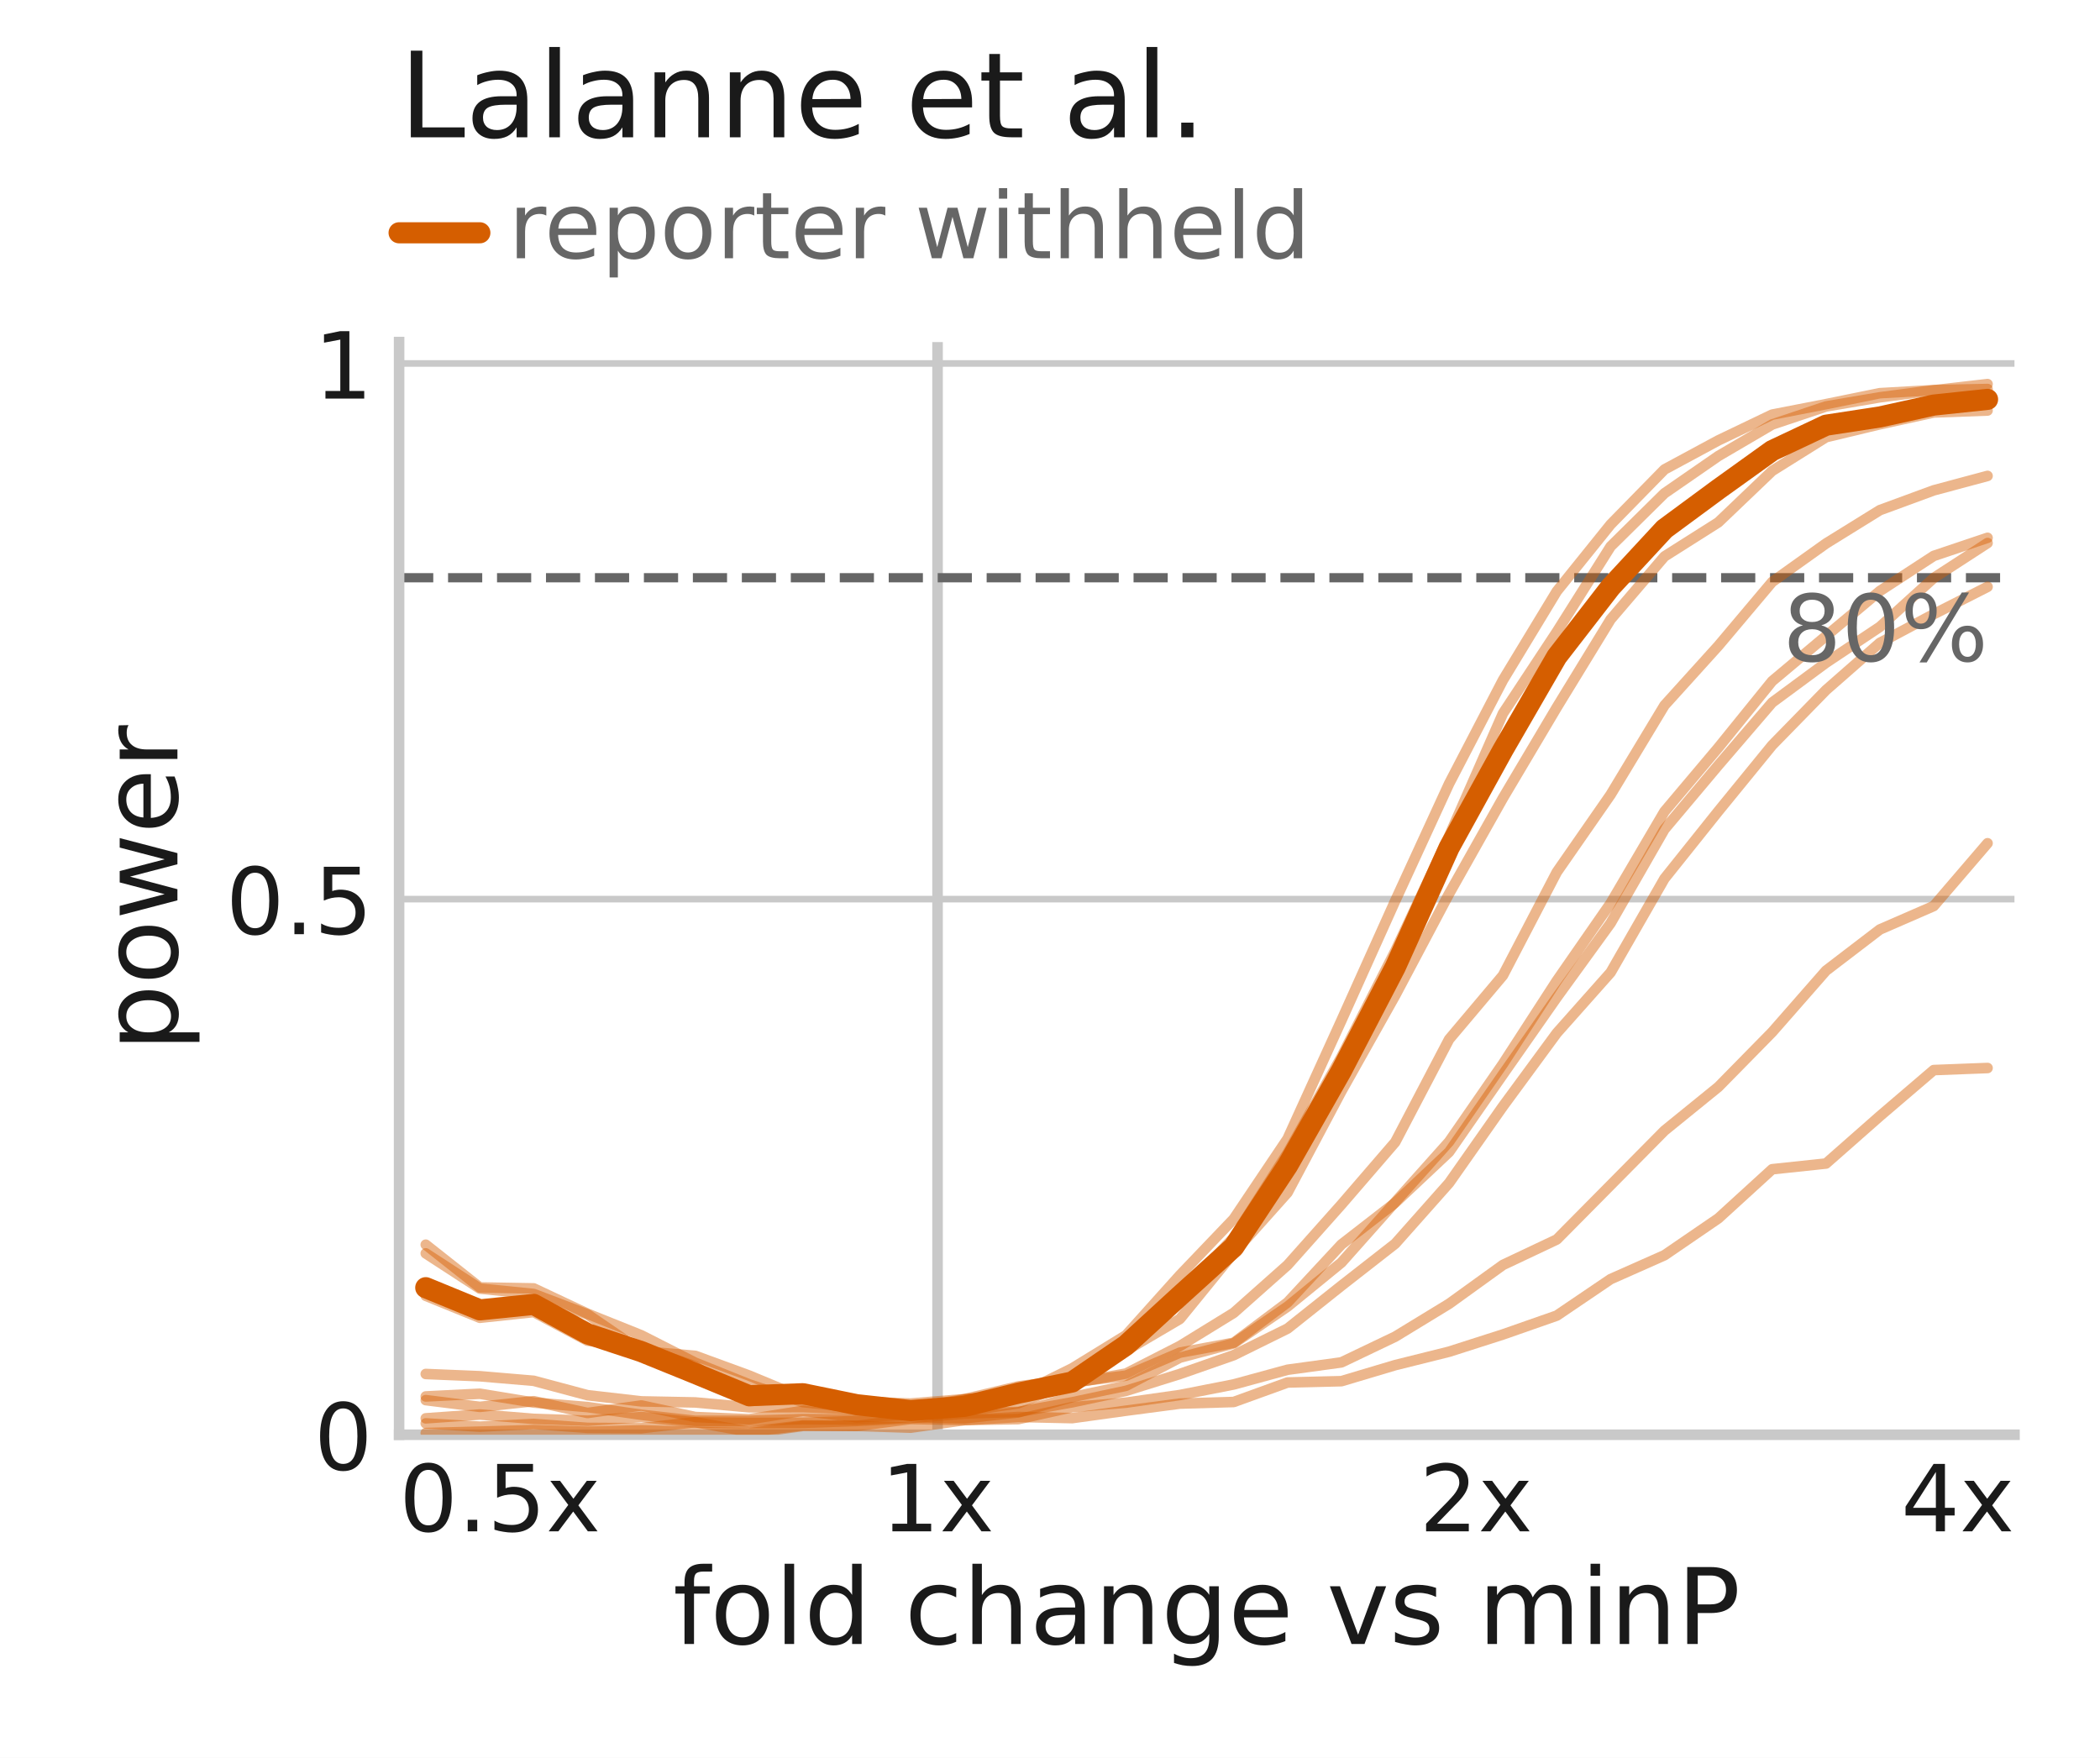
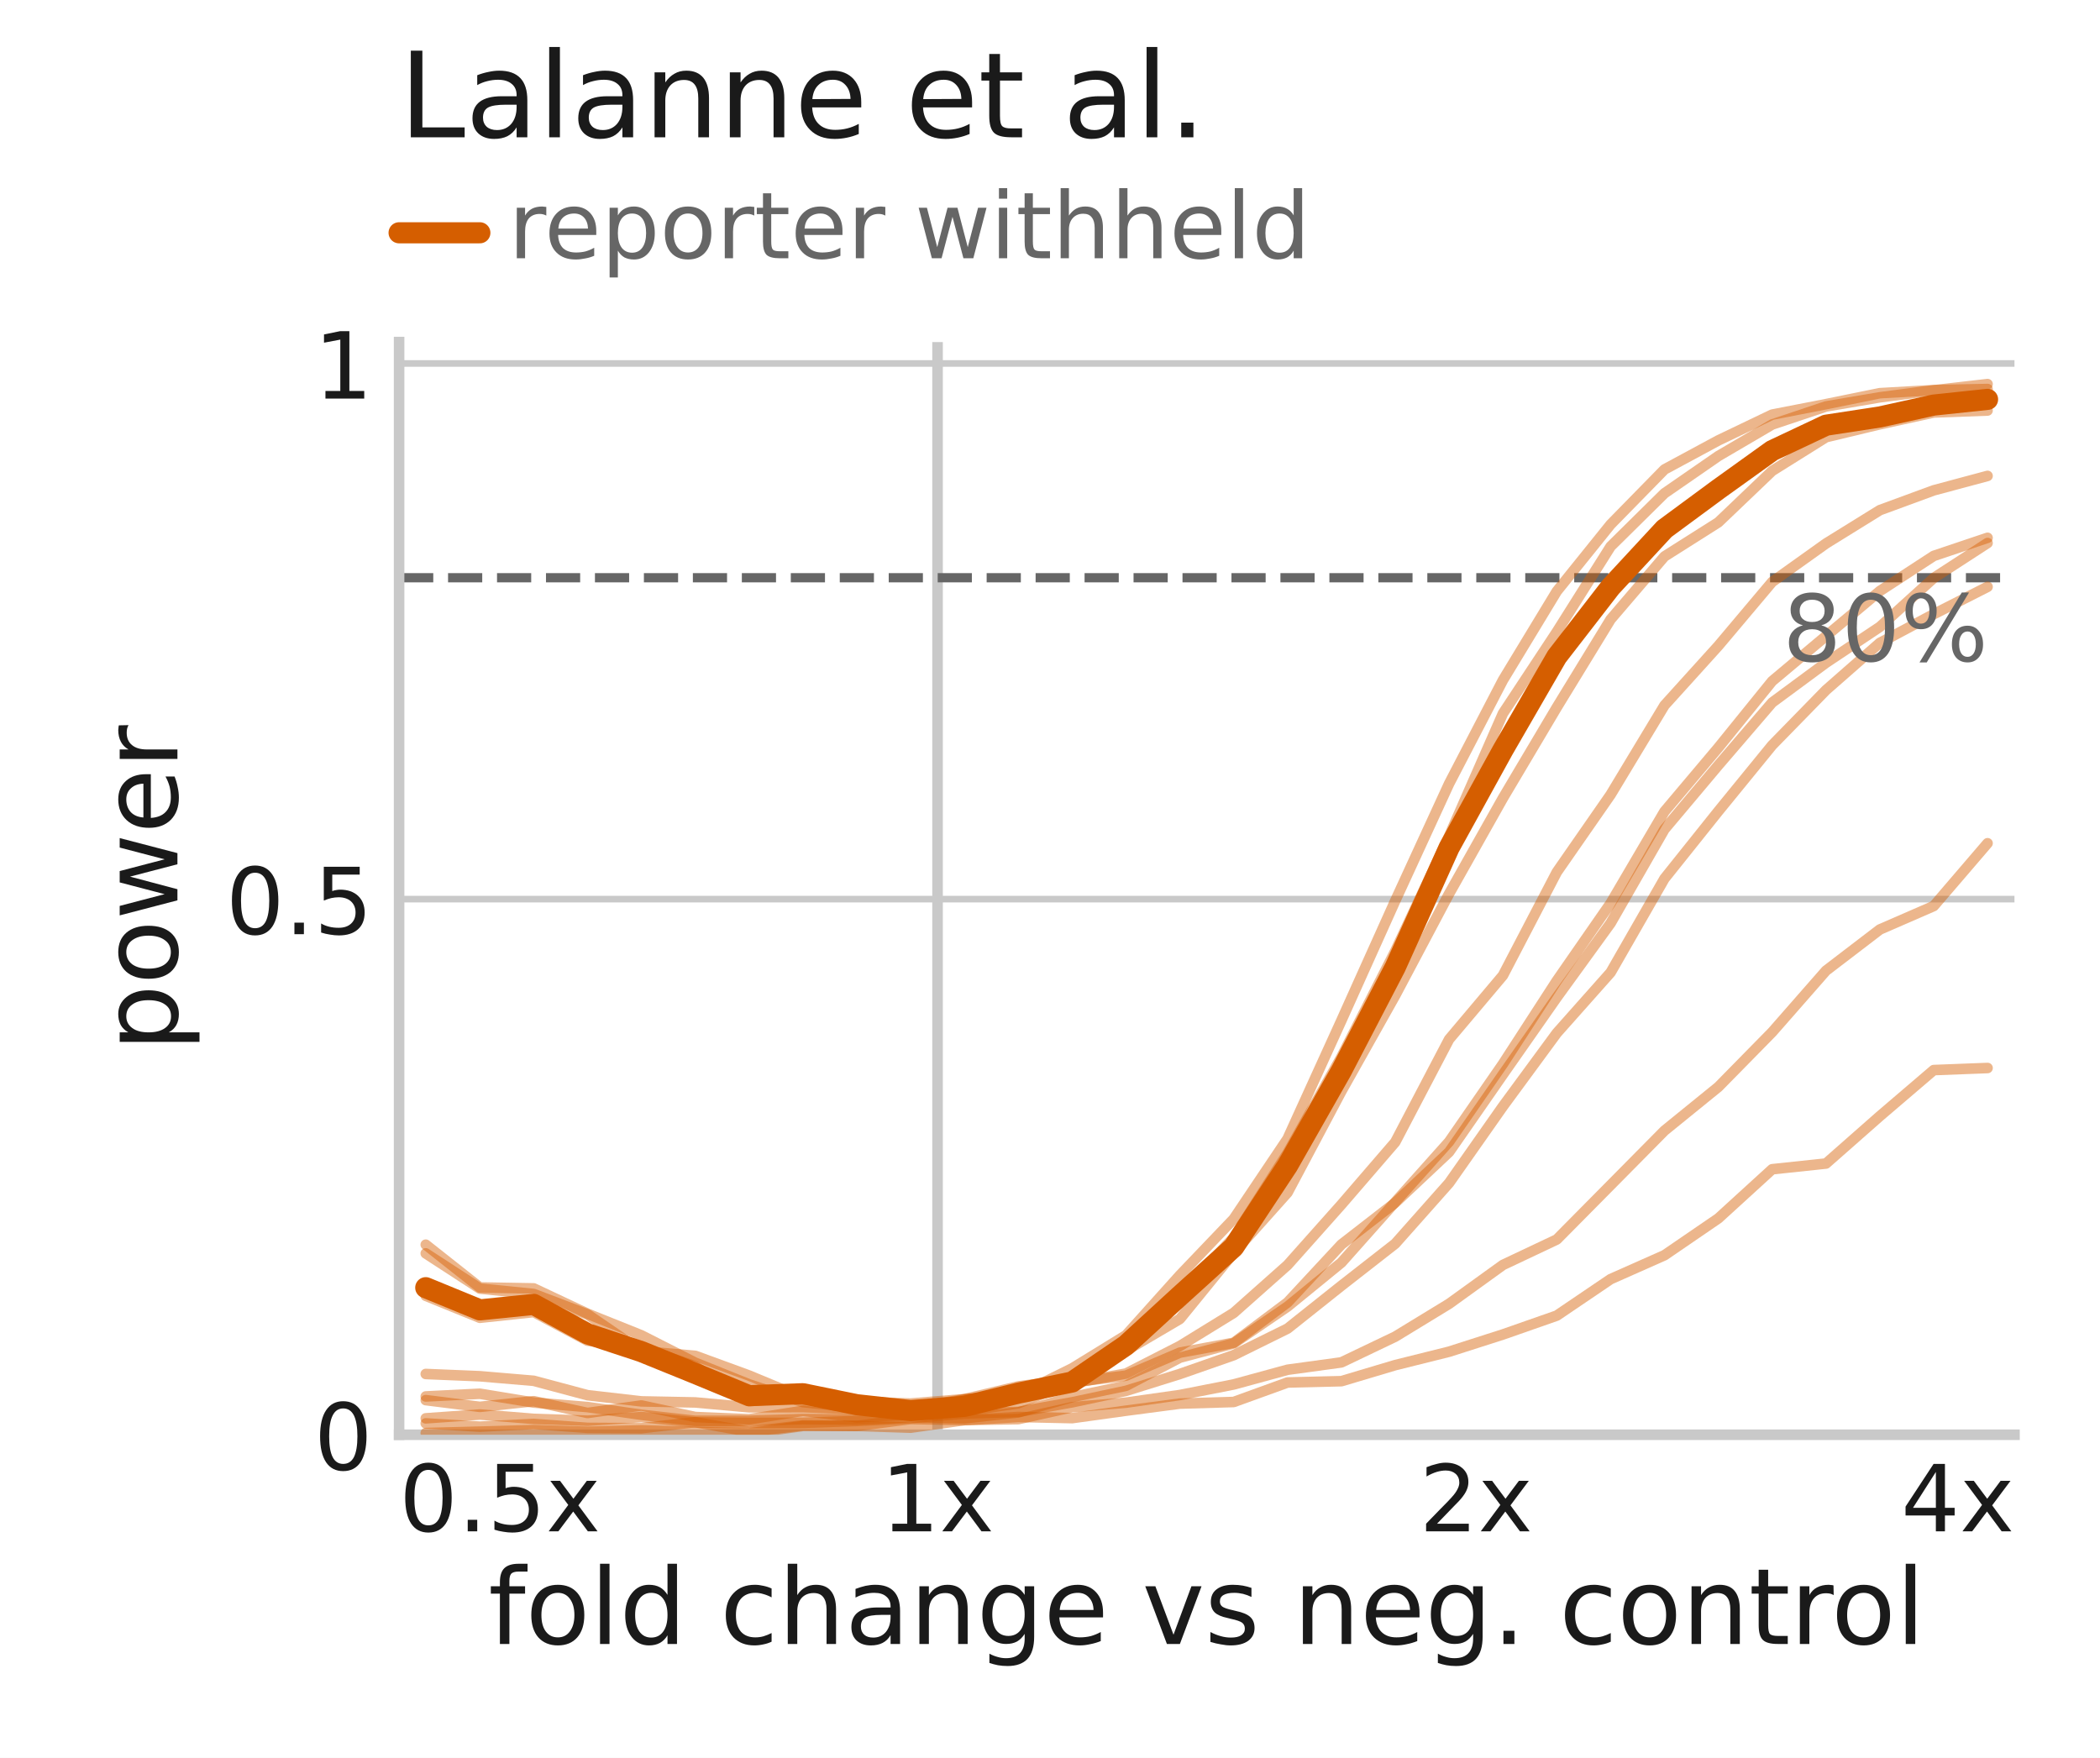
<svg xmlns="http://www.w3.org/2000/svg" width="159.12pt" height="133.2pt" viewBox="0 0 159.12 133.2" version="1.1">
  <defs>
    <style type="text/css">*{stroke-linejoin: round; stroke-linecap: butt}</style>
  </defs>
  <g id="figure_1">
    <g id="patch_1">
      <path d="M 0 133.2  L 159.12 133.2  L 159.12 0  L 0 0  z " style="fill: #ffffff" />
    </g>
    <g id="axes_1">
      <g id="patch_2">
        <path d="M 30.24 108.72  L 152.64 108.72  L 152.64 25.92  L 30.24 25.92  z " style="fill: #ffffff" />
      </g>
      <g id="matplotlib.axis_1">
        <g id="xtick_1">
          <g id="line2d_1" />
          <g id="text_1">
            <text style="font-size: 7px; font-family: 'DejaVu Sans', 'Bitstream Vera Sans', 'Computer Modern Sans Serif', 'Lucida Grande', 'Verdana', 'Geneva', 'Lucid', 'Arial', 'Helvetica', 'Avant Garde', sans-serif; text-anchor: start; fill: #1a1a1a" x="30.24" y="116.039" transform="rotate(-0 30.24 116.0389)">0.5x</text>
          </g>
        </g>
        <g id="xtick_2">
          <g id="line2d_2" />
          <g id="text_2">
            <text style="font-size: 7px; font-family: 'DejaVu Sans', 'Bitstream Vera Sans', 'Computer Modern Sans Serif', 'Lucida Grande', 'Verdana', 'Geneva', 'Lucid', 'Arial', 'Helvetica', 'Avant Garde', sans-serif; text-anchor: middle; fill: #1a1a1a" x="71.04" y="116.039" transform="rotate(-0 71.04 116.0389)">1x</text>
          </g>
        </g>
        <g id="xtick_3">
          <g id="line2d_3" />
          <g id="text_3">
            <text style="font-size: 7px; font-family: 'DejaVu Sans', 'Bitstream Vera Sans', 'Computer Modern Sans Serif', 'Lucida Grande', 'Verdana', 'Geneva', 'Lucid', 'Arial', 'Helvetica', 'Avant Garde', sans-serif; text-anchor: middle; fill: #1a1a1a" x="111.84" y="116.039" transform="rotate(-0 111.84 116.0389)">2x</text>
          </g>
        </g>
        <g id="xtick_4">
          <g id="line2d_4" />
          <g id="text_4">
            <text style="font-size: 7px; font-family: 'DejaVu Sans', 'Bitstream Vera Sans', 'Computer Modern Sans Serif', 'Lucida Grande', 'Verdana', 'Geneva', 'Lucid', 'Arial', 'Helvetica', 'Avant Garde', sans-serif; text-anchor: end; fill: #1a1a1a" x="152.64" y="116.039" transform="rotate(-0 152.64 116.0389)">4x</text>
          </g>
        </g>
        <g id="text_5">
-           <text style="font-size: 8px; font-family: 'DejaVu Sans', 'Bitstream Vera Sans', 'Computer Modern Sans Serif', 'Lucida Grande', 'Verdana', 'Geneva', 'Lucid', 'Arial', 'Helvetica', 'Avant Garde', sans-serif; text-anchor: middle; fill: #1a1a1a" x="91.44" y="124.573" transform="rotate(-0 91.44 124.5734)">fold change vs minP</text>
+           <text style="font-size: 8px; font-family: 'DejaVu Sans', 'Bitstream Vera Sans', 'Computer Modern Sans Serif', 'Lucida Grande', 'Verdana', 'Geneva', 'Lucid', 'Arial', 'Helvetica', 'Avant Garde', sans-serif; text-anchor: middle; fill: #1a1a1a" x="91.44" y="124.573" transform="rotate(-0 91.44 124.5734)">fold change vs neg. control</text>
        </g>
      </g>
      <g id="matplotlib.axis_2">
        <g id="ytick_1">
          <g id="line2d_5">
-             <path d="M 30.24 108.72  L 152.64 108.72  " clip-path="url(#p179012faf1)" style="fill: none; stroke: #c9c9c9; stroke-width: 0.5; stroke-linecap: square" />
+             <path d="M 30.24 108.72  L 152.64 108.72  " clip-path="url(#p8f1dfa05bc)" style="fill: none; stroke: #c9c9c9; stroke-width: 0.5; stroke-linecap: square" />
          </g>
          <g id="line2d_6" />
          <g id="text_6">
            <text style="font-size: 7px; font-family: 'DejaVu Sans', 'Bitstream Vera Sans', 'Computer Modern Sans Serif', 'Lucida Grande', 'Verdana', 'Geneva', 'Lucid', 'Arial', 'Helvetica', 'Avant Garde', sans-serif; text-anchor: end; fill: #1a1a1a" x="28.24" y="111.379" transform="rotate(-0 28.24 111.3795)">0</text>
          </g>
        </g>
        <g id="ytick_2">
          <g id="line2d_7">
-             <path d="M 30.24 68.132  L 152.64 68.132  " clip-path="url(#p179012faf1)" style="fill: none; stroke: #c9c9c9; stroke-width: 0.5; stroke-linecap: square" />
+             <path d="M 30.24 68.132  L 152.64 68.132  " clip-path="url(#p8f1dfa05bc)" style="fill: none; stroke: #c9c9c9; stroke-width: 0.5; stroke-linecap: square" />
          </g>
          <g id="line2d_8" />
          <g id="text_7">
            <text style="font-size: 7px; font-family: 'DejaVu Sans', 'Bitstream Vera Sans', 'Computer Modern Sans Serif', 'Lucida Grande', 'Verdana', 'Geneva', 'Lucid', 'Arial', 'Helvetica', 'Avant Garde', sans-serif; text-anchor: end; fill: #1a1a1a" x="28.24" y="70.791" transform="rotate(-0 28.24 70.79122)">0.5</text>
          </g>
        </g>
        <g id="ytick_3">
          <g id="line2d_9">
-             <path d="M 30.24 27.544  L 152.64 27.544  " clip-path="url(#p179012faf1)" style="fill: none; stroke: #c9c9c9; stroke-width: 0.5; stroke-linecap: square" />
+             <path d="M 30.24 27.544  L 152.64 27.544  " clip-path="url(#p8f1dfa05bc)" style="fill: none; stroke: #c9c9c9; stroke-width: 0.5; stroke-linecap: square" />
          </g>
          <g id="line2d_10" />
          <g id="text_8">
            <text style="font-size: 7px; font-family: 'DejaVu Sans', 'Bitstream Vera Sans', 'Computer Modern Sans Serif', 'Lucida Grande', 'Verdana', 'Geneva', 'Lucid', 'Arial', 'Helvetica', 'Avant Garde', sans-serif; text-anchor: end; fill: #1a1a1a" x="28.24" y="30.203" transform="rotate(-0 28.24 30.20298)">1</text>
          </g>
        </g>
        <g id="text_9">
          <text style="font-size: 8px; font-family: 'DejaVu Sans', 'Bitstream Vera Sans', 'Computer Modern Sans Serif', 'Lucida Grande', 'Verdana', 'Geneva', 'Lucid', 'Arial', 'Helvetica', 'Avant Garde', sans-serif; text-anchor: middle; fill: #1a1a1a" x="13.444" y="67.32" transform="rotate(-90 13.44406 67.32)">power</text>
        </g>
      </g>
      <g id="line2d_11">
-         <path d="M 71.04 108.72  L 71.04 25.92  " clip-path="url(#p179012faf1)" style="fill: none; stroke: #c9c9c9; stroke-width: 0.8; stroke-linecap: square" />
+         <path d="M 71.04 108.72  L 71.04 25.92  " clip-path="url(#p8f1dfa05bc)" style="fill: none; stroke: #c9c9c9; stroke-width: 0.8; stroke-linecap: square" />
      </g>
      <g id="line2d_12">
-         <path d="M 30.24 43.779  L 152.64 43.779  " clip-path="url(#p179012faf1)" style="fill: none; stroke-dasharray: 2.59,1.12; stroke-dashoffset: 0; stroke: #666666; stroke-width: 0.7" />
+         <path d="M 30.24 43.779  L 152.64 43.779  " clip-path="url(#p8f1dfa05bc)" style="fill: none; stroke-dasharray: 2.59,1.12; stroke-dashoffset: 0; stroke: #666666; stroke-width: 0.7" />
      </g>
      <g id="patch_3">
        <path d="M 30.24 108.72  L 30.24 25.92  " style="fill: none; stroke: #c9c9c9; stroke-width: 0.8; stroke-linejoin: miter; stroke-linecap: square" />
      </g>
      <g id="patch_4">
        <path d="M 30.24 108.72  L 152.64 108.72  " style="fill: none; stroke: #c9c9c9; stroke-width: 0.8; stroke-linejoin: miter; stroke-linecap: square" />
      </g>
      <g id="line2d_13">
-         <path d="M 32.26 108.592  L 36.36 108.485  L 40.44 108.37  L 44.52 108.495  L 48.6 108.389  L 52.68 108.508  L 56.76 108.621  L 60.84 108.054  L 64.92 108.051  L 69 108.186  L 73.08 107.613  L 77.16 107.373  L 81.24 107.461  L 85.32 106.897  L 89.4 106.36  L 93.48 106.238  L 97.56 104.761  L 101.64 104.661  L 105.72 103.444  L 109.8 102.427  L 113.88 101.12  L 117.96 99.692  L 122.04 96.927  L 126.12 95.117  L 130.2 92.324  L 134.28 88.601  L 138.36 88.168  L 142.44 84.575  L 146.52 81.087  L 150.6 80.93  " clip-path="url(#p179012faf1)" style="fill: none; stroke: #d55e00; stroke-opacity: 0.45; stroke-width: 0.8; stroke-linecap: round" />
+         <path d="M 32.26 108.592  L 36.36 108.485  L 40.44 108.37  L 44.52 108.495  L 48.6 108.389  L 52.68 108.508  L 56.76 108.621  L 60.84 108.054  L 64.92 108.051  L 69 108.186  L 73.08 107.613  L 77.16 107.373  L 81.24 107.461  L 85.32 106.897  L 89.4 106.36  L 93.48 106.238  L 97.56 104.761  L 101.64 104.661  L 105.72 103.444  L 109.8 102.427  L 113.88 101.12  L 117.96 99.692  L 122.04 96.927  L 126.12 95.117  L 130.2 92.324  L 134.28 88.601  L 138.36 88.168  L 142.44 84.575  L 146.52 81.087  L 150.6 80.93  " clip-path="url(#p8f1dfa05bc)" style="fill: none; stroke: #d55e00; stroke-opacity: 0.45; stroke-width: 0.8; stroke-linecap: round" />
      </g>
      <g id="line2d_14">
-         <path d="M 32.26 107.476  L 36.36 107.187  L 40.44 107.517  L 44.52 107.655  L 48.6 107.379  L 52.68 107.783  L 56.76 107.825  L 60.84 107.816  L 64.92 107.678  L 69 107.461  L 73.08 107.111  L 77.16 106.99  L 81.24 106.262  L 85.32 105.392  L 89.4 104.116  L 93.48 102.69  L 97.56 100.675  L 101.64 97.428  L 105.72 94.241  L 109.8 89.643  L 113.88 83.834  L 117.96 78.282  L 122.04 73.689  L 126.12 66.576  L 130.2 61.471  L 134.28 56.47  L 138.36 52.292  L 142.44 48.714  L 146.52 46.539  L 150.6 44.468  " clip-path="url(#p179012faf1)" style="fill: none; stroke: #d55e00; stroke-opacity: 0.45; stroke-width: 0.8; stroke-linecap: round" />
+         <path d="M 32.26 107.476  L 36.36 107.187  L 40.44 107.517  L 44.52 107.655  L 48.6 107.379  L 52.68 107.783  L 56.76 107.825  L 60.84 107.816  L 64.92 107.678  L 69 107.461  L 73.08 107.111  L 77.16 106.99  L 81.24 106.262  L 85.32 105.392  L 89.4 104.116  L 93.48 102.69  L 97.56 100.675  L 101.64 97.428  L 105.72 94.241  L 109.8 89.643  L 113.88 83.834  L 117.96 78.282  L 122.04 73.689  L 126.12 66.576  L 130.2 61.471  L 134.28 56.47  L 138.36 52.292  L 142.44 48.714  L 146.52 46.539  L 150.6 44.468  " clip-path="url(#p8f1dfa05bc)" style="fill: none; stroke: #d55e00; stroke-opacity: 0.45; stroke-width: 0.8; stroke-linecap: round" />
      </g>
      <g id="line2d_15">
-         <path d="M 32.26 104.116  L 36.36 104.287  L 40.44 104.633  L 44.52 105.724  L 48.6 106.192  L 52.68 106.272  L 56.76 106.64  L 60.84 106.625  L 64.92 106.795  L 69 107.015  L 73.08 106.593  L 77.16 105.804  L 81.24 104.82  L 85.32 104.081  L 89.4 101.996  L 93.48 99.485  L 97.56 95.861  L 101.64 91.278  L 105.72 86.545  L 109.8 78.755  L 113.88 73.916  L 117.96 66.089  L 122.04 60.215  L 126.12 53.451  L 130.2 48.939  L 134.28 44.096  L 138.36 41.184  L 142.44 38.657  L 146.52 37.157  L 150.6 36.063  " clip-path="url(#p179012faf1)" style="fill: none; stroke: #d55e00; stroke-opacity: 0.45; stroke-width: 0.8; stroke-linecap: round" />
+         <path d="M 32.26 104.116  L 36.36 104.287  L 40.44 104.633  L 44.52 105.724  L 48.6 106.192  L 52.68 106.272  L 56.76 106.64  L 60.84 106.625  L 64.92 106.795  L 69 107.015  L 73.08 106.593  L 77.16 105.804  L 81.24 104.82  L 85.32 104.081  L 89.4 101.996  L 93.48 99.485  L 97.56 95.861  L 101.64 91.278  L 105.72 86.545  L 109.8 78.755  L 113.88 73.916  L 117.96 66.089  L 122.04 60.215  L 126.12 53.451  L 130.2 48.939  L 134.28 44.096  L 138.36 41.184  L 142.44 38.657  L 146.52 37.157  L 150.6 36.063  " clip-path="url(#p8f1dfa05bc)" style="fill: none; stroke: #d55e00; stroke-opacity: 0.45; stroke-width: 0.8; stroke-linecap: round" />
      </g>
      <g id="line2d_16">
-         <path d="M 32.26 105.818  L 36.36 105.613  L 40.44 106.281  L 44.52 106.623  L 48.6 107.207  L 52.68 107.666  L 56.76 107.662  L 60.84 107.535  L 64.92 107.569  L 69 107.389  L 73.08 107.474  L 77.16 107.027  L 81.24 105.865  L 85.32 105.012  L 89.4 102.879  L 93.48 101.795  L 97.56 99.005  L 101.64 95.674  L 105.72 91.083  L 109.8 86.515  L 113.88 80.62  L 117.96 74.32  L 122.04 68.442  L 126.12 61.494  L 130.2 56.654  L 134.28 51.613  L 138.36 48.194  L 142.44 44.785  L 146.52 42.125  L 150.6 40.753  " clip-path="url(#p179012faf1)" style="fill: none; stroke: #d55e00; stroke-opacity: 0.45; stroke-width: 0.8; stroke-linecap: round" />
+         <path d="M 32.26 105.818  L 36.36 105.613  L 40.44 106.281  L 44.52 106.623  L 48.6 107.207  L 52.68 107.666  L 56.76 107.662  L 60.84 107.535  L 64.92 107.569  L 69 107.389  L 73.08 107.474  L 77.16 107.027  L 81.24 105.865  L 85.32 105.012  L 89.4 102.879  L 93.48 101.795  L 97.56 99.005  L 101.64 95.674  L 105.72 91.083  L 109.8 86.515  L 113.88 80.62  L 117.96 74.32  L 122.04 68.442  L 126.12 61.494  L 130.2 56.654  L 134.28 51.613  L 138.36 48.194  L 142.44 44.785  L 146.52 42.125  L 150.6 40.753  " clip-path="url(#p8f1dfa05bc)" style="fill: none; stroke: #d55e00; stroke-opacity: 0.45; stroke-width: 0.8; stroke-linecap: round" />
      </g>
      <g id="line2d_17">
-         <path d="M 32.26 107.859  L 36.36 108.11  L 40.44 107.902  L 44.52 108.2  L 48.6 108.225  L 52.68 107.765  L 56.76 108.489  L 60.84 108.011  L 64.92 108.053  L 69 107.527  L 73.08 107.609  L 77.16 107.536  L 81.24 106.629  L 85.32 106.289  L 89.4 105.71  L 93.48 104.908  L 97.56 103.795  L 101.64 103.236  L 105.72 101.285  L 109.8 98.796  L 113.88 95.852  L 117.96 93.924  L 122.04 89.802  L 126.12 85.677  L 130.2 82.364  L 134.28 78.21  L 138.36 73.554  L 142.44 70.433  L 146.52 68.657  L 150.6 63.899  " clip-path="url(#p179012faf1)" style="fill: none; stroke: #d55e00; stroke-opacity: 0.45; stroke-width: 0.8; stroke-linecap: round" />
+         <path d="M 32.26 107.859  L 36.36 108.11  L 40.44 107.902  L 44.52 108.2  L 48.6 108.225  L 52.68 107.765  L 56.76 108.489  L 60.84 108.011  L 64.92 108.053  L 69 107.527  L 73.08 107.609  L 77.16 107.536  L 81.24 106.629  L 85.32 106.289  L 89.4 105.71  L 93.48 104.908  L 97.56 103.795  L 101.64 103.236  L 105.72 101.285  L 109.8 98.796  L 113.88 95.852  L 117.96 93.924  L 122.04 89.802  L 126.12 85.677  L 130.2 82.364  L 134.28 78.21  L 138.36 73.554  L 142.44 70.433  L 146.52 68.657  L 150.6 63.899  " clip-path="url(#p8f1dfa05bc)" style="fill: none; stroke: #d55e00; stroke-opacity: 0.45; stroke-width: 0.8; stroke-linecap: round" />
      </g>
      <g id="line2d_18">
-         <path d="M 32.26 94.978  L 36.36 97.645  L 40.44 98.054  L 44.52 99.606  L 48.6 102.391  L 52.68 102.741  L 56.76 104.234  L 60.84 105.925  L 64.92 106.222  L 69 106.355  L 73.08 106.02  L 77.16 105.054  L 81.24 104.519  L 85.32 101.705  L 89.4 98.083  L 93.48 93.782  L 97.56 87.378  L 101.64 80.094  L 105.72 72.072  L 109.8 63.355  L 113.88 54.063  L 117.96 47.882  L 122.04 41.408  L 126.12 37.38  L 130.2 34.558  L 134.28 32.167  L 138.36 30.799  L 142.44 30.107  L 146.52 29.575  L 150.6 29.105  " clip-path="url(#p179012faf1)" style="fill: none; stroke: #d55e00; stroke-opacity: 0.45; stroke-width: 0.8; stroke-linecap: round" />
+         <path d="M 32.26 94.978  L 36.36 97.645  L 40.44 98.054  L 44.52 99.606  L 48.6 102.391  L 52.68 102.741  L 56.76 104.234  L 60.84 105.925  L 64.92 106.222  L 69 106.355  L 73.08 106.02  L 77.16 105.054  L 81.24 104.519  L 85.32 101.705  L 89.4 98.083  L 93.48 93.782  L 97.56 87.378  L 101.64 80.094  L 105.72 72.072  L 109.8 63.355  L 113.88 54.063  L 117.96 47.882  L 122.04 41.408  L 126.12 37.38  L 130.2 34.558  L 134.28 32.167  L 138.36 30.799  L 142.44 30.107  L 146.52 29.575  L 150.6 29.105  " clip-path="url(#p8f1dfa05bc)" style="fill: none; stroke: #d55e00; stroke-opacity: 0.45; stroke-width: 0.8; stroke-linecap: round" />
      </g>
      <g id="line2d_19">
-         <path d="M 32.26 94.318  L 36.36 97.558  L 40.44 97.63  L 44.52 99.551  L 48.6 101.188  L 52.68 103.262  L 56.76 104.9  L 60.84 106.249  L 64.92 106.657  L 69 106.713  L 73.08 106.025  L 77.16 105.703  L 81.24 103.687  L 85.32 101.179  L 89.4 96.635  L 93.48 92.367  L 97.56 86.291  L 101.64 77.329  L 105.72 68.258  L 109.8 59.385  L 113.88 51.537  L 117.96 44.807  L 122.04 39.741  L 126.12 35.574  L 130.2 33.373  L 134.28 31.418  L 138.36 30.624  L 142.44 29.794  L 146.52 29.562  L 150.6 29.479  " clip-path="url(#p179012faf1)" style="fill: none; stroke: #d55e00; stroke-opacity: 0.45; stroke-width: 0.8; stroke-linecap: round" />
+         <path d="M 32.26 94.318  L 36.36 97.558  L 40.44 97.63  L 44.52 99.551  L 48.6 101.188  L 52.68 103.262  L 56.76 104.9  L 60.84 106.249  L 64.92 106.657  L 69 106.713  L 73.08 106.025  L 77.16 105.703  L 81.24 103.687  L 85.32 101.179  L 89.4 96.635  L 93.48 92.367  L 97.56 86.291  L 101.64 77.329  L 105.72 68.258  L 109.8 59.385  L 113.88 51.537  L 117.96 44.807  L 122.04 39.741  L 126.12 35.574  L 130.2 33.373  L 134.28 31.418  L 138.36 30.624  L 142.44 29.794  L 146.52 29.562  L 150.6 29.479  " clip-path="url(#p8f1dfa05bc)" style="fill: none; stroke: #d55e00; stroke-opacity: 0.45; stroke-width: 0.8; stroke-linecap: round" />
      </g>
      <g id="line2d_20">
-         <path d="M 32.26 106.097  L 36.36 106.608  L 40.44 106.176  L 44.52 107.071  L 48.6 106.502  L 52.68 107.376  L 56.76 107.546  L 60.84 106.906  L 64.92 107.401  L 69 107.18  L 73.08 106.946  L 77.16 106.334  L 81.24 104.745  L 85.32 104.241  L 89.4 102.499  L 93.48 101.749  L 97.56 98.694  L 101.64 94.303  L 105.72 91.135  L 109.8 87.295  L 113.88 81.417  L 117.96 75.581  L 122.04 69.953  L 126.12 62.84  L 130.2 57.988  L 134.28 53.235  L 138.36 50.222  L 142.44 47.501  L 146.52 43.798  L 150.6 41.148  " clip-path="url(#p179012faf1)" style="fill: none; stroke: #d55e00; stroke-opacity: 0.45; stroke-width: 0.8; stroke-linecap: round" />
+         <path d="M 32.26 106.097  L 36.36 106.608  L 40.44 106.176  L 44.52 107.071  L 48.6 106.502  L 52.68 107.376  L 56.76 107.546  L 60.84 106.906  L 64.92 107.401  L 69 107.18  L 73.08 106.946  L 77.16 106.334  L 81.24 104.745  L 85.32 104.241  L 89.4 102.499  L 93.48 101.749  L 97.56 98.694  L 101.64 94.303  L 105.72 91.135  L 109.8 87.295  L 113.88 81.417  L 117.96 75.581  L 122.04 69.953  L 126.12 62.84  L 130.2 57.988  L 134.28 53.235  L 138.36 50.222  L 142.44 47.501  L 146.52 43.798  L 150.6 41.148  " clip-path="url(#p8f1dfa05bc)" style="fill: none; stroke: #d55e00; stroke-opacity: 0.45; stroke-width: 0.8; stroke-linecap: round" />
      </g>
      <g id="line2d_21">
-         <path d="M 32.26 98.191  L 36.36 99.857  L 40.44 99.423  L 44.52 101.594  L 48.6 102.133  L 52.68 103.535  L 56.76 106.176  L 60.84 105.855  L 64.92 106.728  L 69 107.044  L 73.08 106.049  L 77.16 105.595  L 81.24 104.469  L 85.32 102.347  L 89.4 99.947  L 93.48 94.935  L 97.56 90.369  L 101.64 82.688  L 105.72 75.426  L 109.8 67.726  L 113.88 60.477  L 117.96 53.604  L 122.04 46.933  L 126.12 42.165  L 130.2 39.581  L 134.28 35.682  L 138.36 33.129  L 142.44 32.15  L 146.52 31.257  L 150.6 31.107  " clip-path="url(#p179012faf1)" style="fill: none; stroke: #d55e00; stroke-opacity: 0.45; stroke-width: 0.8; stroke-linecap: round" />
+         <path d="M 32.26 98.191  L 36.36 99.857  L 40.44 99.423  L 44.52 101.594  L 48.6 102.133  L 52.68 103.535  L 56.76 106.176  L 60.84 105.855  L 64.92 106.728  L 69 107.044  L 73.08 106.049  L 77.16 105.595  L 81.24 104.469  L 85.32 102.347  L 89.4 99.947  L 93.48 94.935  L 97.56 90.369  L 101.64 82.688  L 105.72 75.426  L 109.8 67.726  L 113.88 60.477  L 117.96 53.604  L 122.04 46.933  L 126.12 42.165  L 130.2 39.581  L 134.28 35.682  L 138.36 33.129  L 142.44 32.15  L 146.52 31.257  L 150.6 31.107  " clip-path="url(#p8f1dfa05bc)" style="fill: none; stroke: #d55e00; stroke-opacity: 0.45; stroke-width: 0.8; stroke-linecap: round" />
      </g>
      <g id="text_10">
        <text style="font-size: 7px; font-family: 'DejaVu Sans', 'Bitstream Vera Sans', 'Computer Modern Sans Serif', 'Lucida Grande', 'Verdana', 'Geneva', 'Lucid', 'Arial', 'Helvetica', 'Avant Garde', sans-serif; text-anchor: end; fill: #666666" x="150.64" y="50.098" transform="rotate(-0 150.64 50.09773)">80%</text>
      </g>
      <g id="line2d_22">
-         <path d="M 32.26 97.576  L 36.36 99.258  L 40.44 98.84  L 44.52 101.072  L 48.6 102.42  L 52.68 104.076  L 56.76 105.762  L 60.84 105.61  L 64.92 106.444  L 69 106.89  L 73.08 106.567  L 77.16 105.567  L 81.24 104.723  L 85.32 101.937  L 89.4 98.193  L 93.48 94.495  L 97.56 88.322  L 101.64 81.137  L 105.72 73.289  L 109.8 64.235  L 113.88 56.825  L 117.96 49.76  L 122.04 44.488  L 126.12 40.083  L 130.2 37.075  L 134.28 34.146  L 138.36 32.221  L 142.44 31.596  L 146.52 30.696  L 150.6 30.263  " clip-path="url(#p179012faf1)" style="fill: none; stroke: #d55e00; stroke-width: 1.6; stroke-linecap: round" />
+         <path d="M 32.26 97.576  L 36.36 99.258  L 40.44 98.84  L 44.52 101.072  L 48.6 102.42  L 52.68 104.076  L 56.76 105.762  L 60.84 105.61  L 64.92 106.444  L 69 106.89  L 73.08 106.567  L 77.16 105.567  L 81.24 104.723  L 85.32 101.937  L 89.4 98.193  L 93.48 94.495  L 97.56 88.322  L 101.64 81.137  L 105.72 73.289  L 109.8 64.235  L 113.88 56.825  L 117.96 49.76  L 122.04 44.488  L 126.12 40.083  L 130.2 37.075  L 134.28 34.146  L 138.36 32.221  L 142.44 31.596  L 146.52 30.696  L 150.6 30.263  " clip-path="url(#p8f1dfa05bc)" style="fill: none; stroke: #d55e00; stroke-width: 1.6; stroke-linecap: round" />
      </g>
    </g>
    <g id="line2d_23">
      <path d="M 30.24 17.64  L 36.36 17.64  " style="fill: none; stroke: #d55e00; stroke-width: 1.6; stroke-linecap: round" />
    </g>
    <g id="text_11">
      <text style="font-size: 9px; font-family: 'DejaVu Sans', 'Bitstream Vera Sans', 'Computer Modern Sans Serif', 'Lucida Grande', 'Verdana', 'Geneva', 'Lucid', 'Arial', 'Helvetica', 'Avant Garde', sans-serif; text-anchor: start; fill: #1a1a1a" x="30.24" y="10.403" transform="rotate(-0 30.24 10.40344)">Lalanne et al.</text>
    </g>
    <g id="text_12">
      <text style="font-size: 7px; font-family: 'DejaVu Sans', 'Bitstream Vera Sans', 'Computer Modern Sans Serif', 'Lucida Grande', 'Verdana', 'Geneva', 'Lucid', 'Arial', 'Helvetica', 'Avant Garde', sans-serif; text-anchor: start; fill: #666666" x="38.52" y="19.572" transform="rotate(-0 38.52 19.57156)">reporter withheld</text>
    </g>
  </g>
  <defs>
-     <clipPath id="p179012faf1">
+     <clipPath id="p8f1dfa05bc">
      <rect x="30.24" y="25.92" width="122.4" height="82.8" />
    </clipPath>
  </defs>
</svg>
